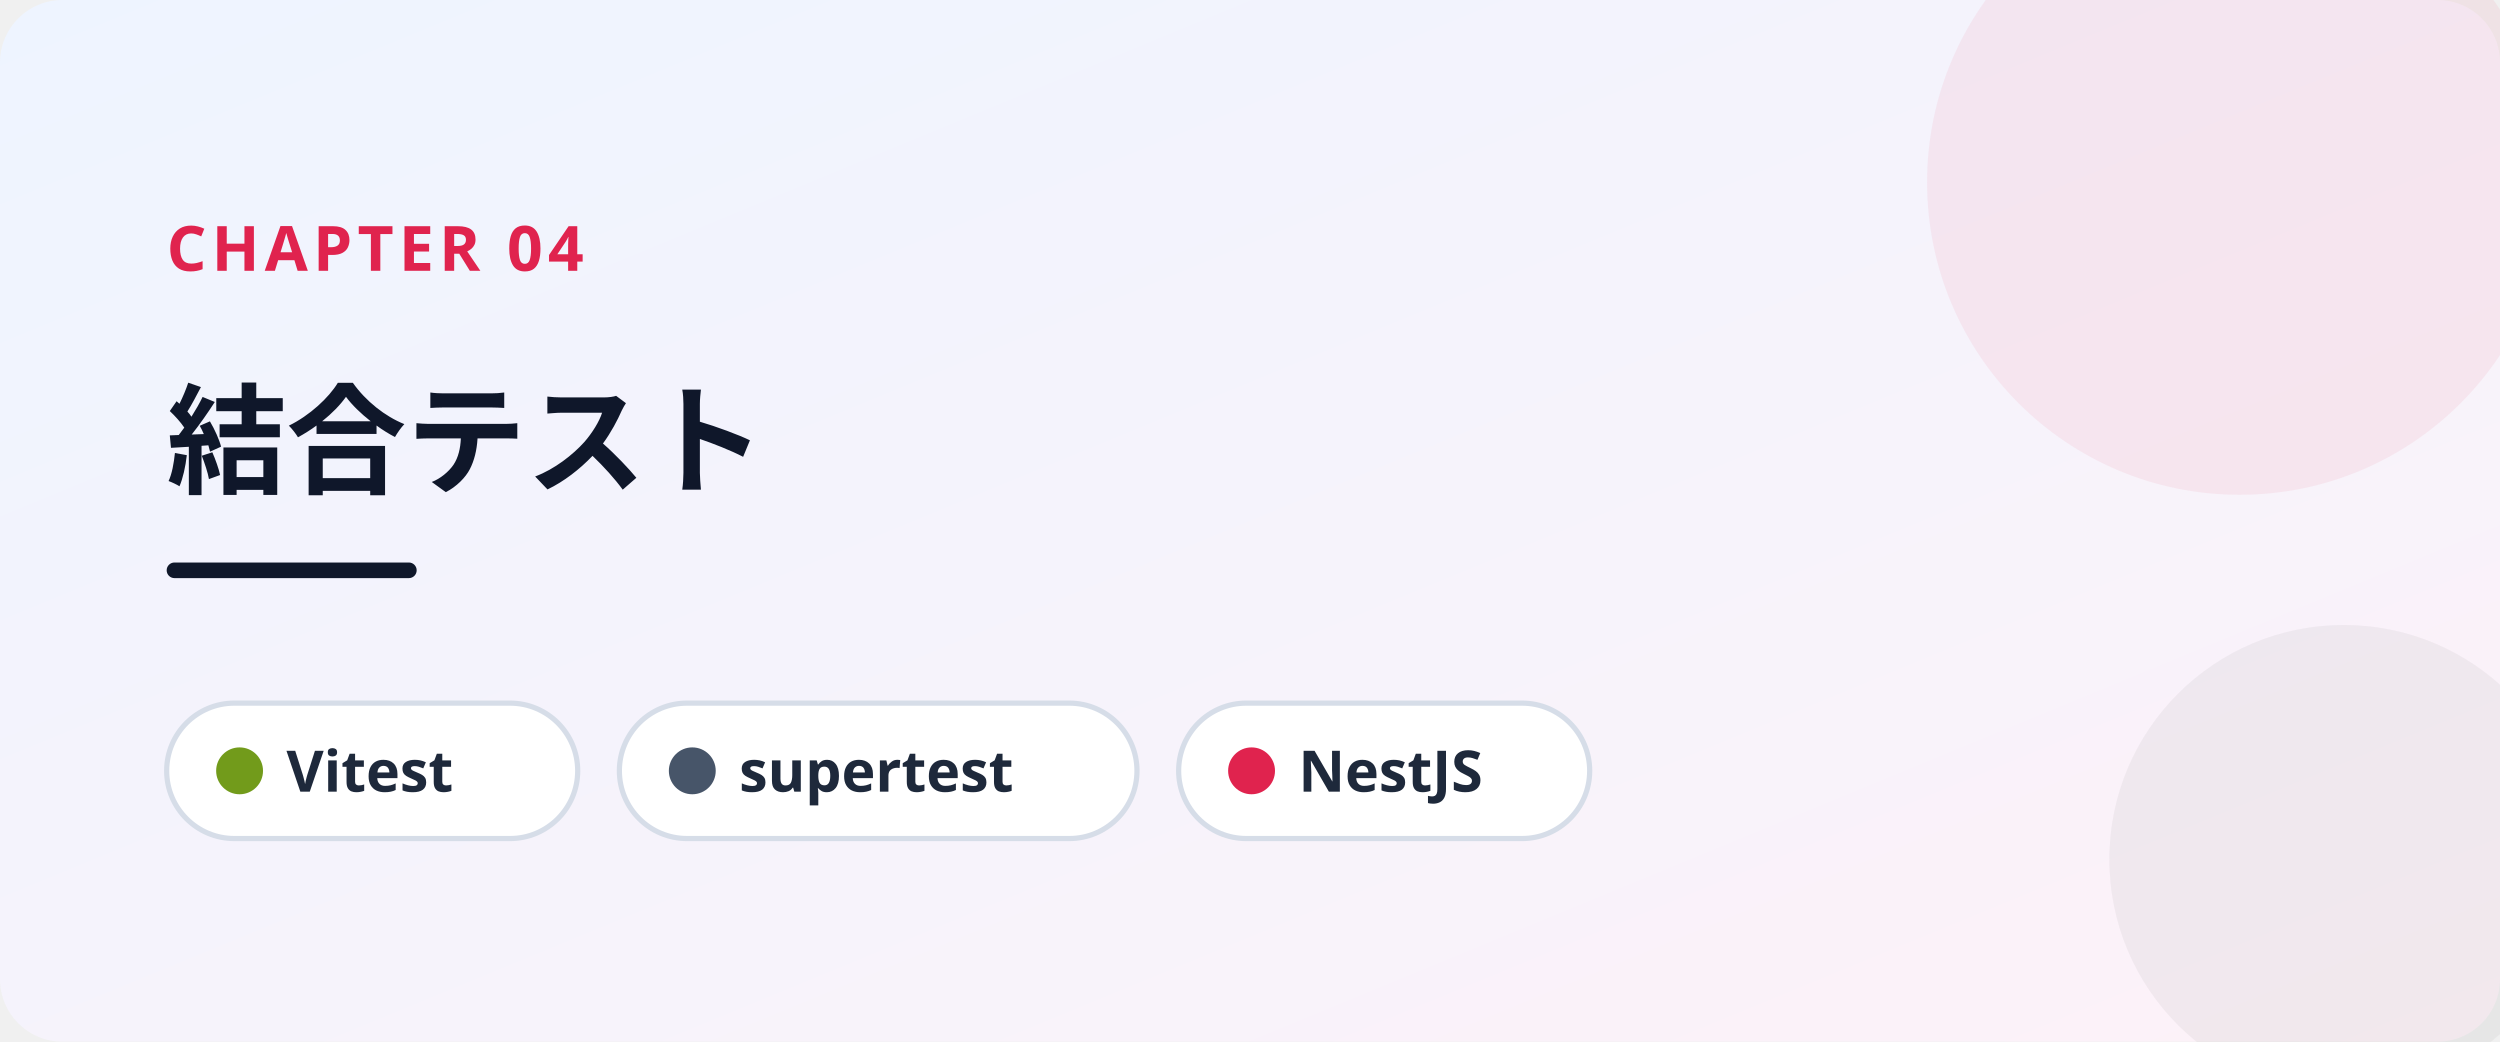
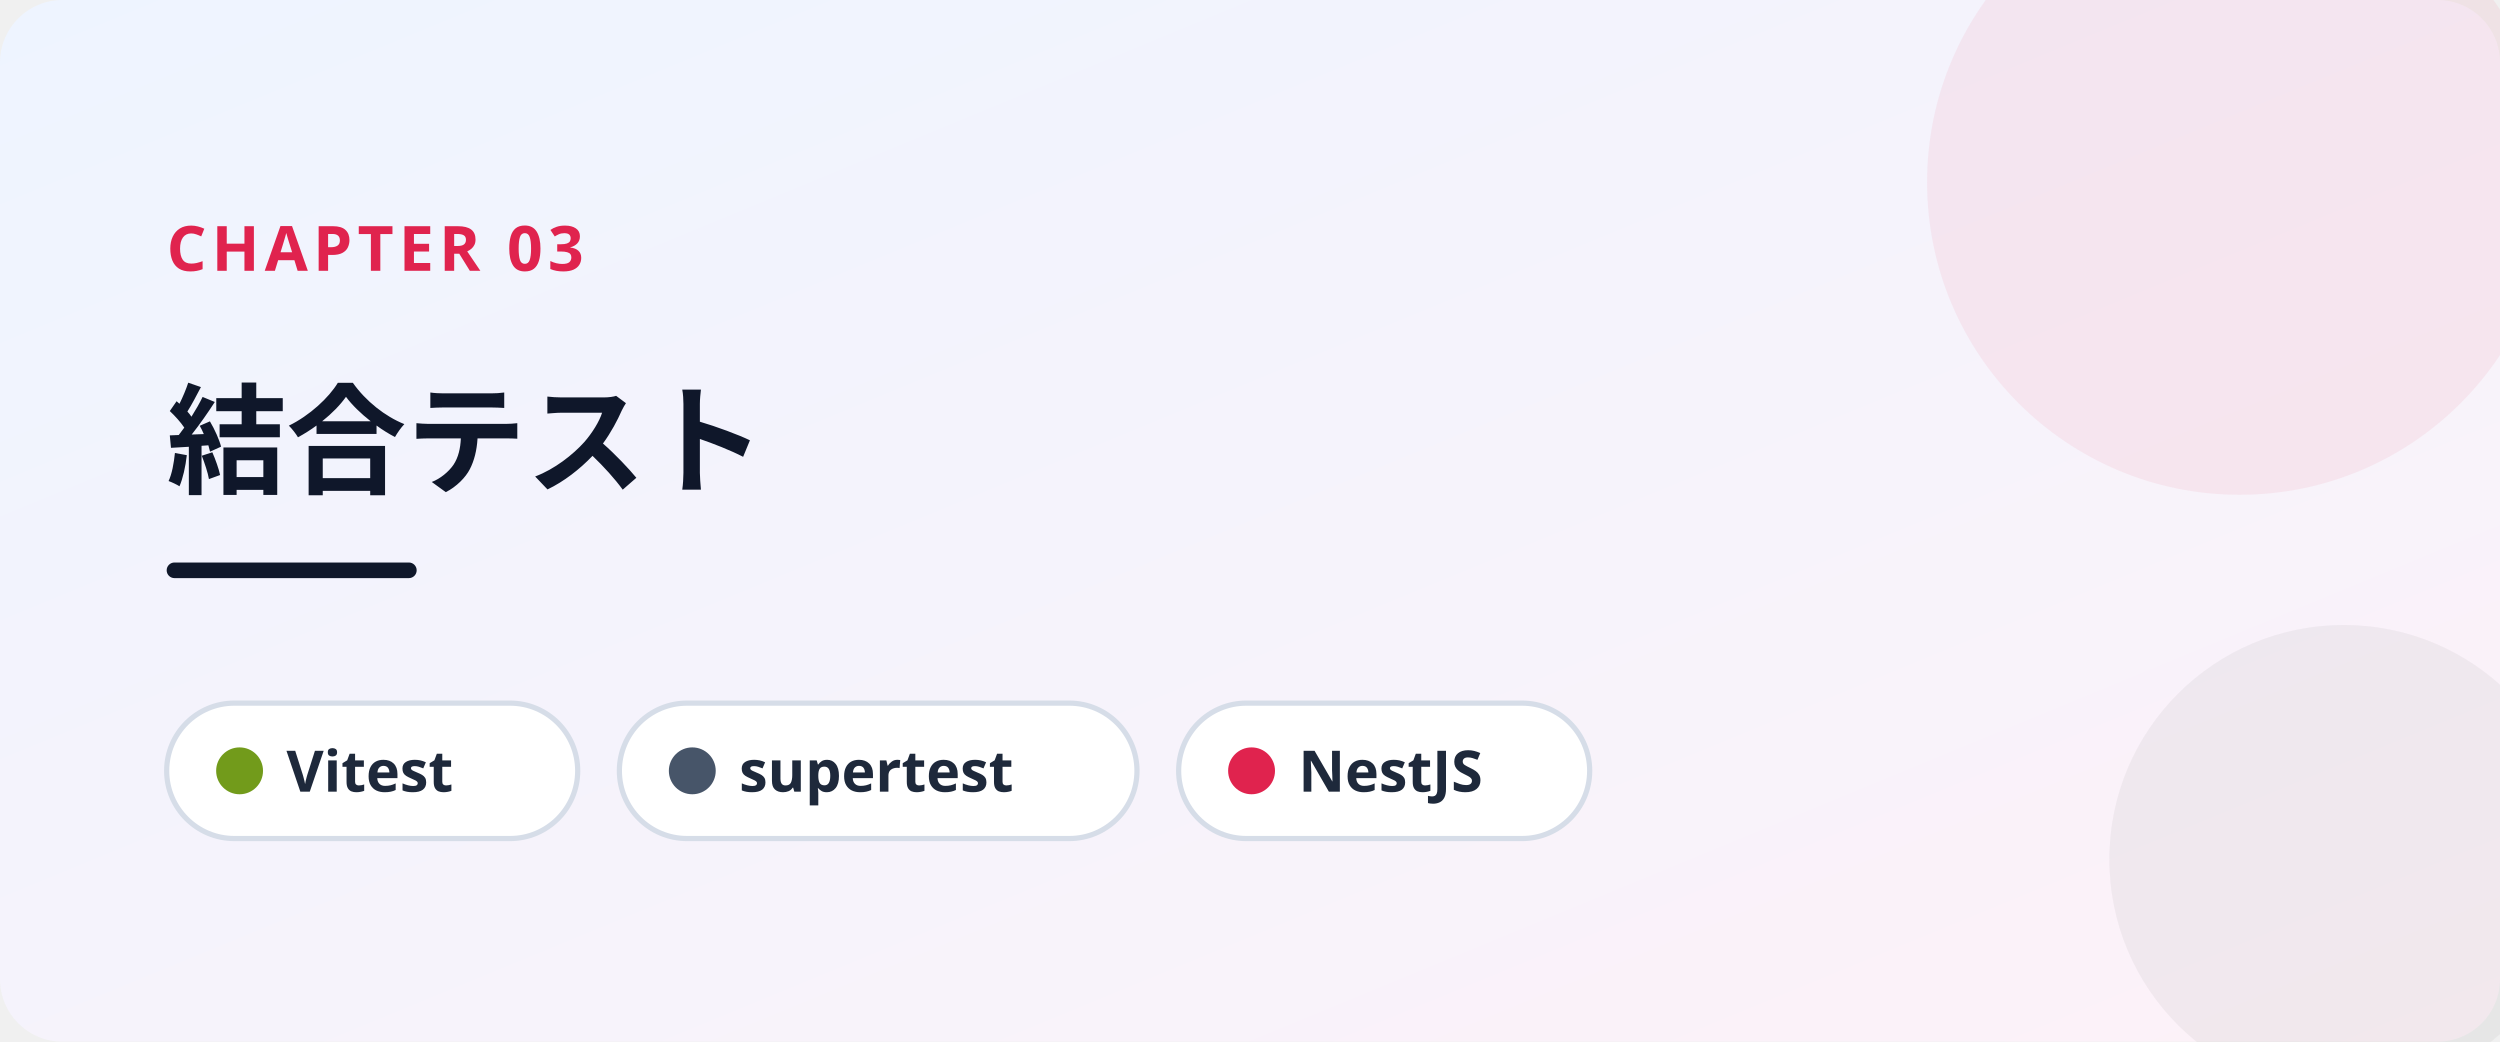
- <svg xmlns="http://www.w3.org/2000/svg" viewBox="0 0 960 400" width="960" height="400" role="img" aria-label="04 章: 結合テスト">
+ <svg xmlns="http://www.w3.org/2000/svg" viewBox="0 0 960 400" width="960" height="400" role="img" aria-label="03 章: 結合テスト">
  <defs>
    <linearGradient id="bg" x1="0" y1="0" x2="1" y2="1">
      <stop offset="0" stop-color="#eef4ff" />
      <stop offset="1" stop-color="#fdf2f8" />
    </linearGradient>
  </defs>
  <rect width="960" height="400" rx="24" fill="url(#bg)" />
  <circle cx="860" cy="70" r="120" fill="#e0234e" opacity="0.07" />
  <circle cx="900" cy="330" r="90" fill="#111111" opacity="0.05" />
-   <text x="64" y="104" font-size="24" font-weight="700" fill="#e0234e" font-family="'Hiragino Sans','Noto Sans JP','Yu Gothic UI',system-ui,sans-serif" letter-spacing="2">CHAPTER 04</text>
+   <text x="64" y="104" font-size="24" font-weight="700" fill="#e0234e" font-family="'Hiragino Sans','Noto Sans JP','Yu Gothic UI',system-ui,sans-serif" letter-spacing="2">CHAPTER 03</text>
  <text x="64" y="186" font-size="46" font-weight="800" fill="#0f172a" font-family="'Hiragino Sans','Noto Sans JP','Yu Gothic UI',system-ui,sans-serif">結合テスト</text>
  <rect x="64" y="216" width="96" height="6" rx="3" fill="#0f172a" />
  <g transform="translate(64 270)">
    <rect width="157.84" height="52" rx="26" fill="#ffffff" stroke="#d6dde8" stroke-width="2" />
    <circle cx="28" cy="26" r="9" fill="#729B1B" />
    <text x="46" y="34" font-size="22" font-weight="600" fill="#1e293b" font-family="'Hiragino Sans','Noto Sans JP','Yu Gothic UI',system-ui,sans-serif">Vitest</text>
  </g>
  <g transform="translate(237.84 270)">
    <rect width="198.76" height="52" rx="26" fill="#ffffff" stroke="#d6dde8" stroke-width="2" />
    <circle cx="28" cy="26" r="9" fill="#475569" />
    <text x="46" y="34" font-size="22" font-weight="600" fill="#1e293b" font-family="'Hiragino Sans','Noto Sans JP','Yu Gothic UI',system-ui,sans-serif">supertest</text>
  </g>
  <g transform="translate(452.6 270)">
    <rect width="157.84" height="52" rx="26" fill="#ffffff" stroke="#d6dde8" stroke-width="2" />
    <circle cx="28" cy="26" r="9" fill="#E0234E" />
    <text x="46" y="34" font-size="22" font-weight="600" fill="#1e293b" font-family="'Hiragino Sans','Noto Sans JP','Yu Gothic UI',system-ui,sans-serif">NestJS</text>
  </g>
</svg>
